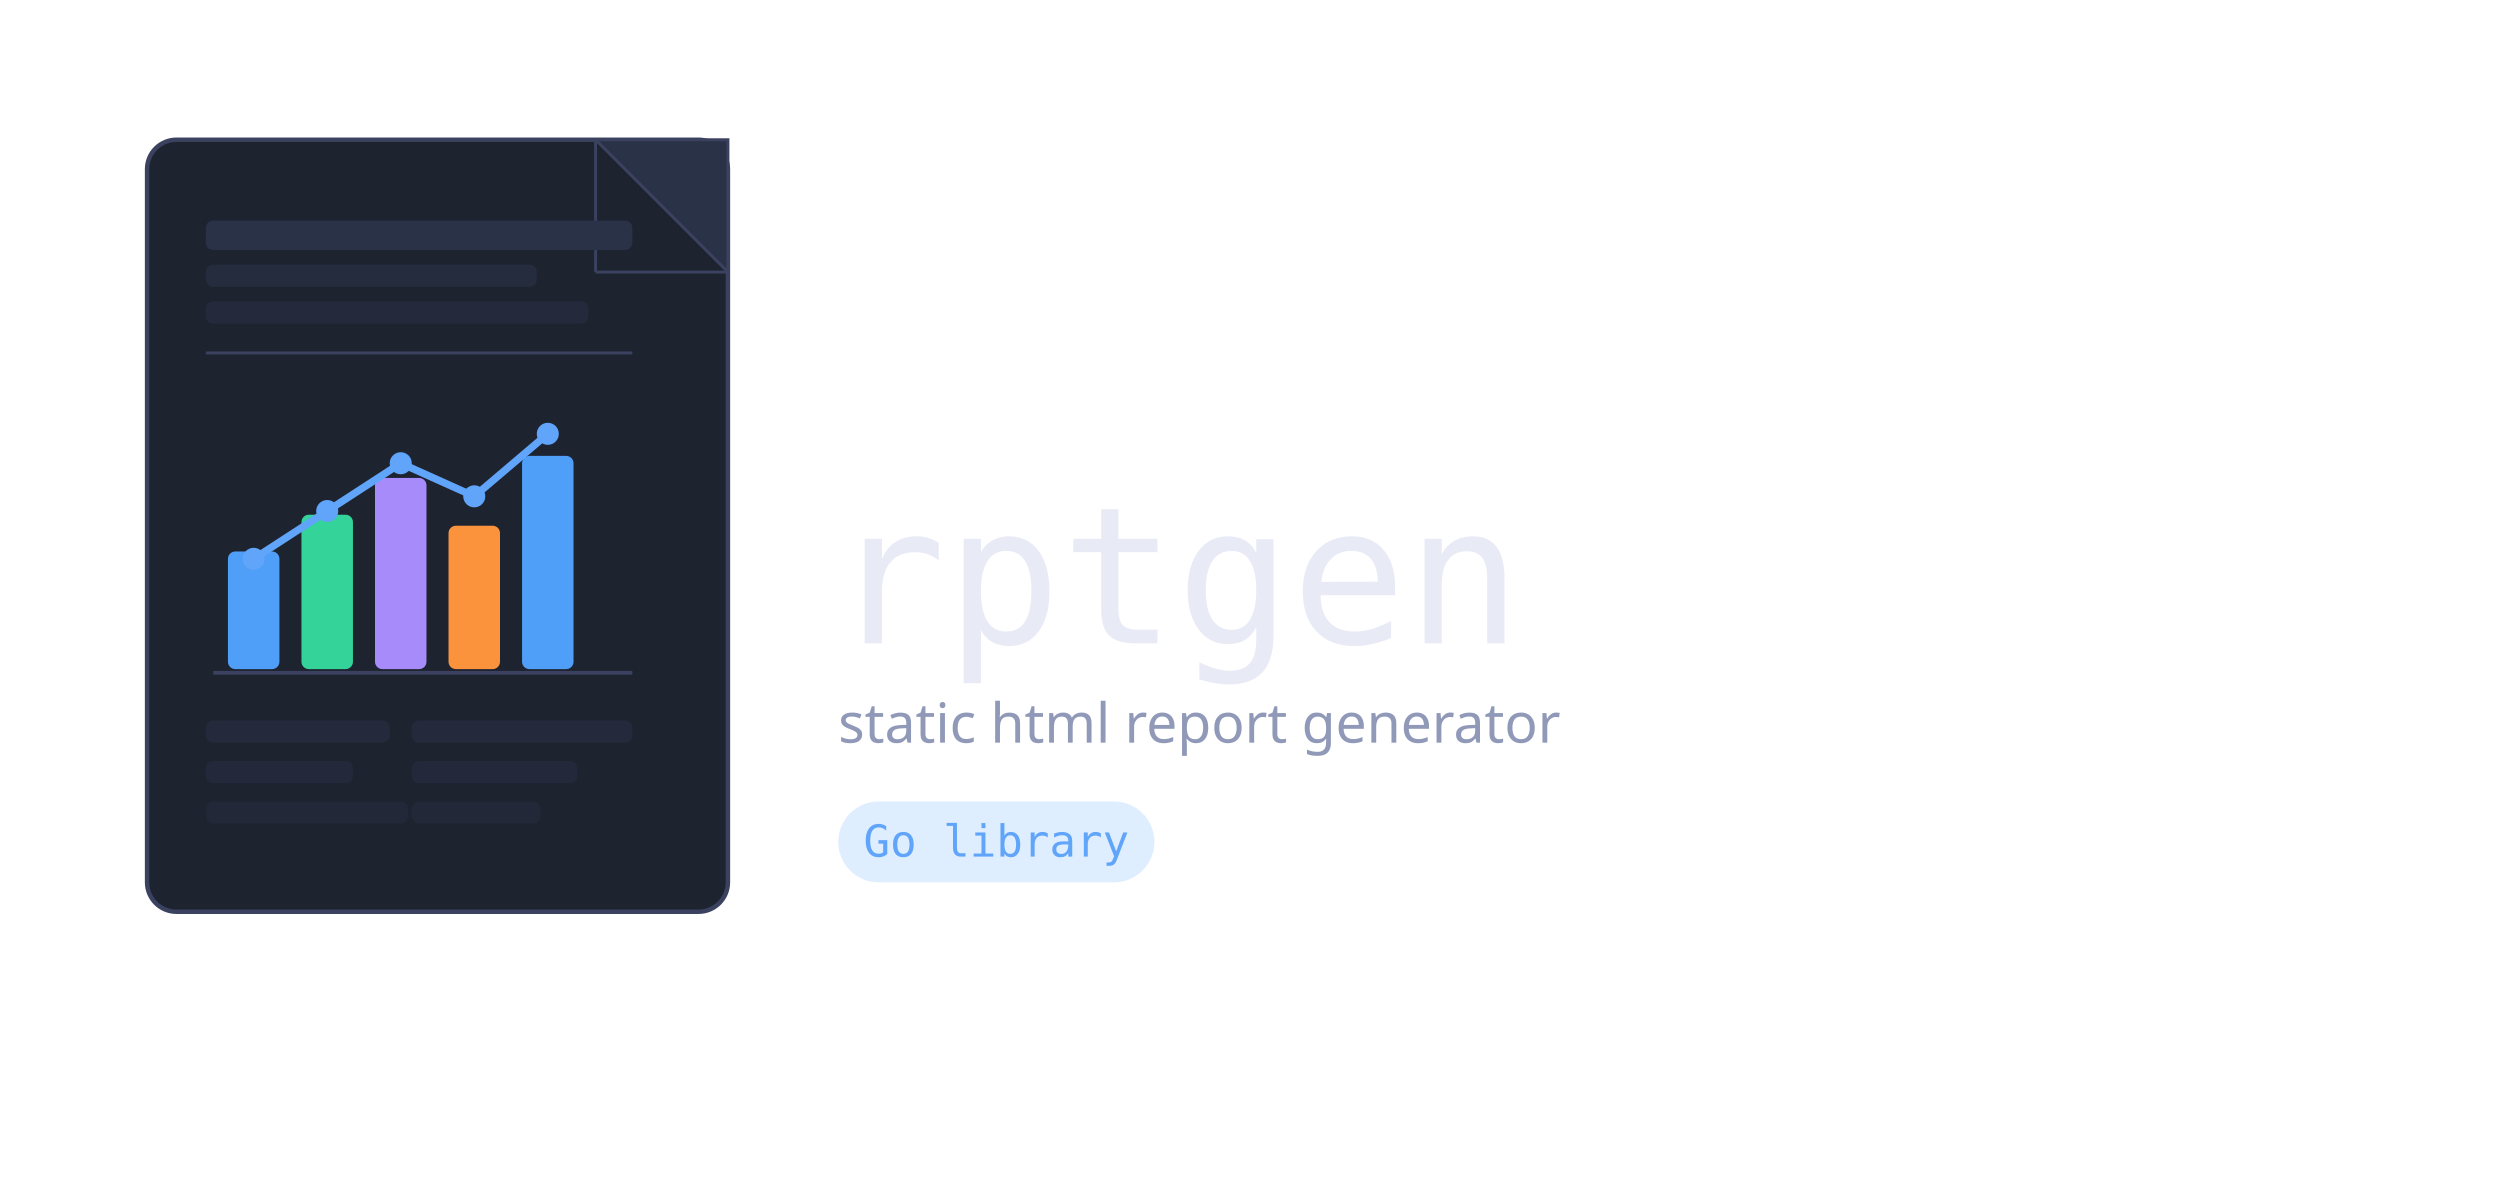
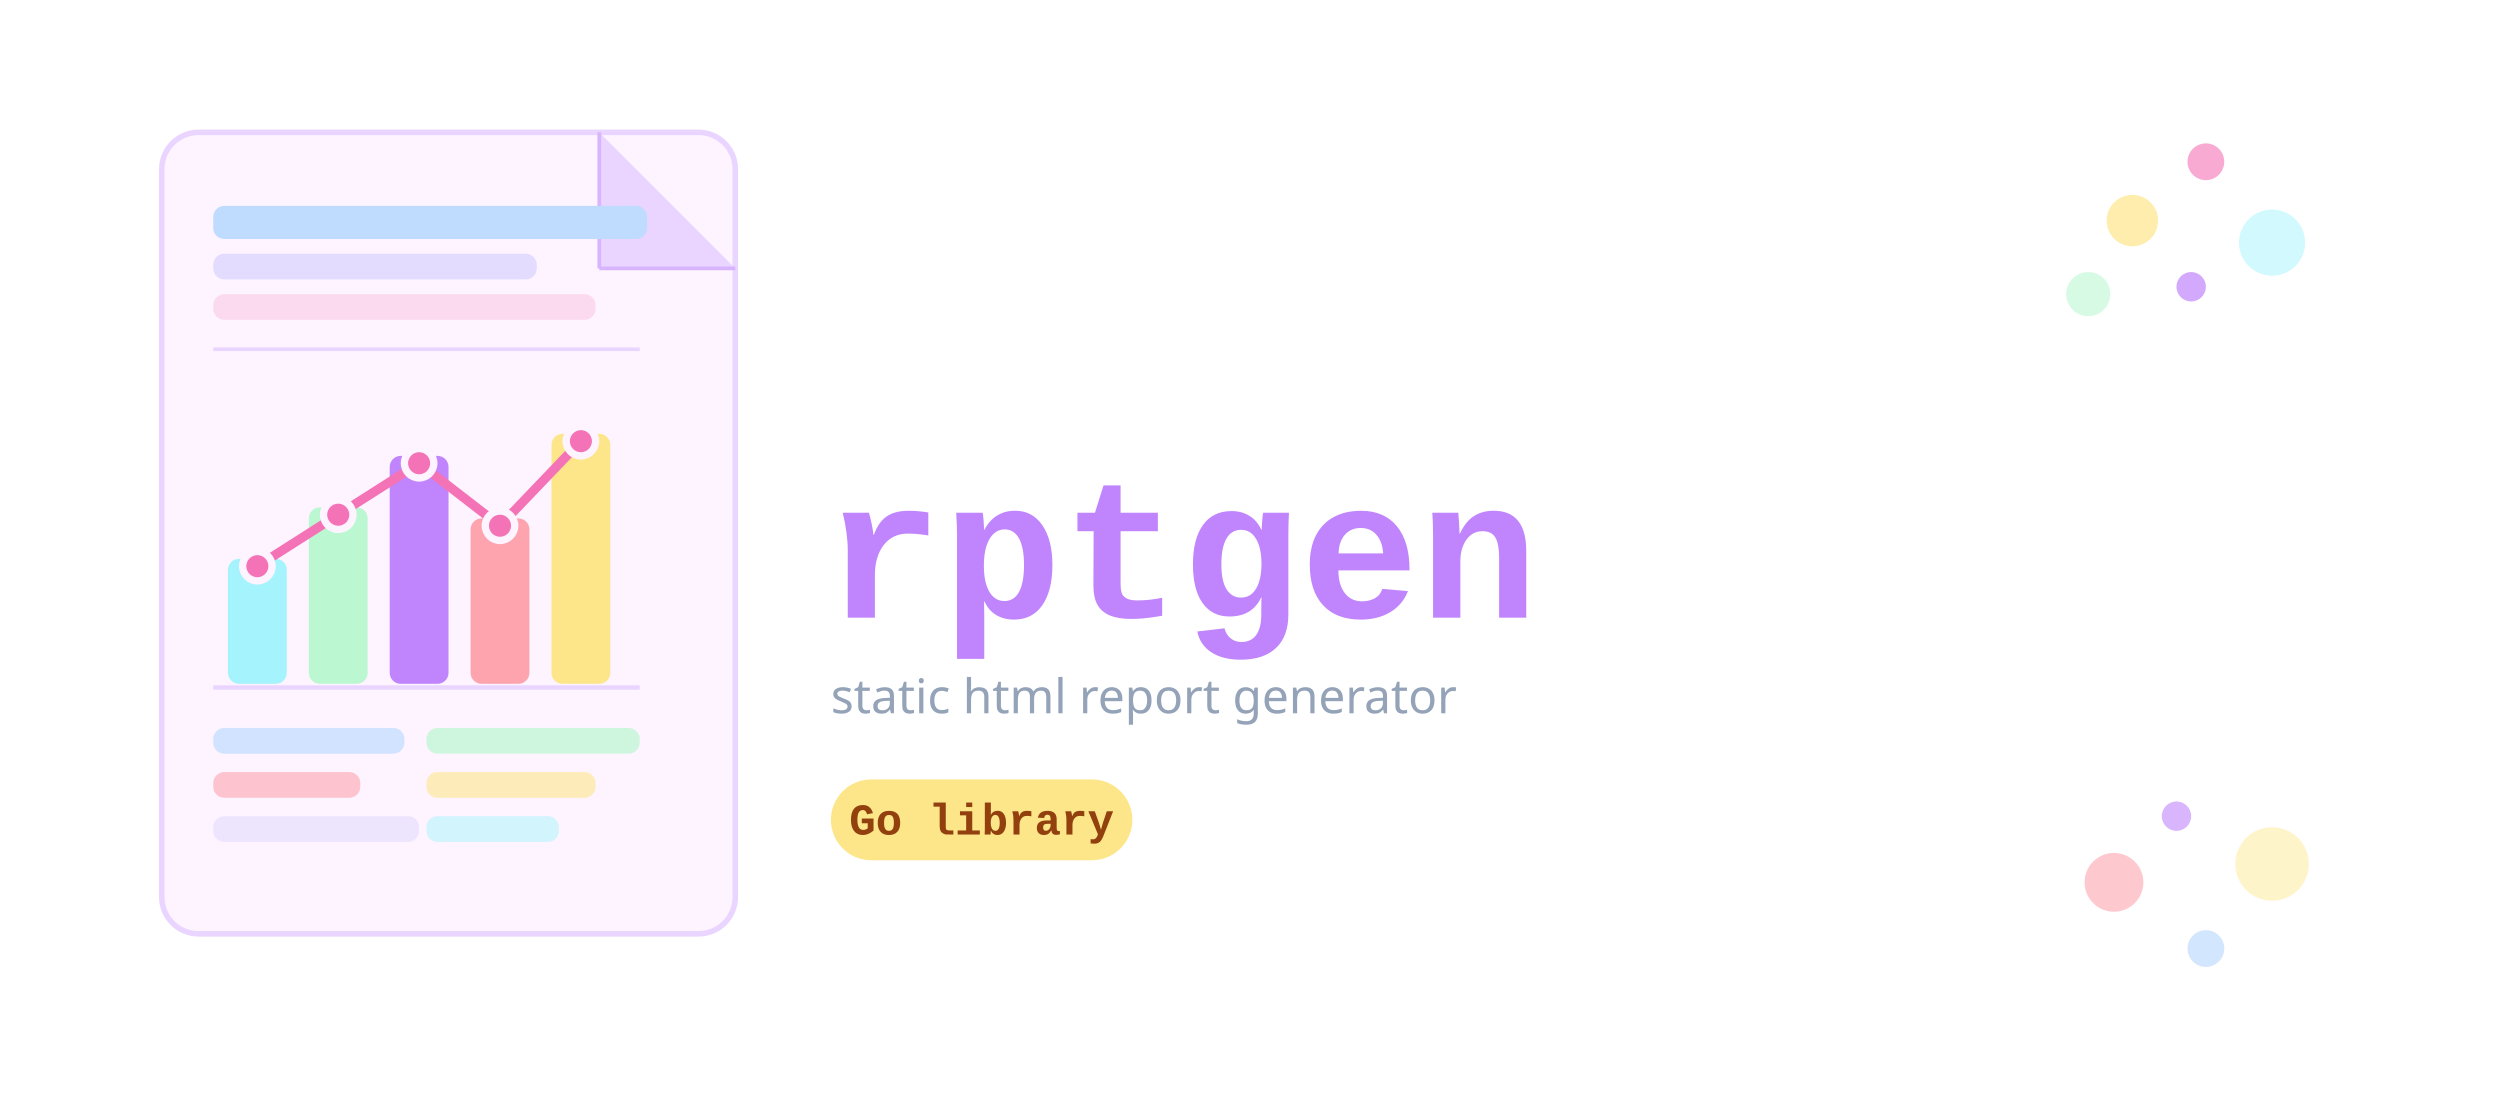
- <svg xmlns="http://www.w3.org/2000/svg" width="100%" viewBox="0 0 680 320" role="img" style="">
-   <rect x="40" y="38" width="158" height="210" rx="8" stroke-width="1.2" style="fill:rgb(30, 35, 48);stroke:rgb(58, 66, 96);color:rgb(255, 255, 255);stroke-width:1.2px;stroke-linecap:butt;stroke-linejoin:miter;opacity:1;font-family:&quot;Anthropic Sans&quot;, -apple-system, &quot;system-ui&quot;, &quot;Segoe UI&quot;, sans-serif;font-size:16px;font-weight:400;text-anchor:start;dominant-baseline:auto" />
-   <polygon points="162,38 198,38 198,74 162,38" stroke-width="0.8" style="fill:rgb(42, 50, 72);stroke:rgb(58, 66, 96);color:rgb(255, 255, 255);stroke-width:0.8px;stroke-linecap:butt;stroke-linejoin:miter;opacity:1;font-family:&quot;Anthropic Sans&quot;, -apple-system, &quot;system-ui&quot;, &quot;Segoe UI&quot;, sans-serif;font-size:16px;font-weight:400;text-anchor:start;dominant-baseline:auto" />
-   <line x1="162" y1="38" x2="162" y2="74" stroke-width="0.8" style="fill:rgb(0, 0, 0);stroke:rgb(58, 66, 96);color:rgb(255, 255, 255);stroke-width:0.8px;stroke-linecap:butt;stroke-linejoin:miter;opacity:1;font-family:&quot;Anthropic Sans&quot;, -apple-system, &quot;system-ui&quot;, &quot;Segoe UI&quot;, sans-serif;font-size:16px;font-weight:400;text-anchor:start;dominant-baseline:auto" />
-   <line x1="162" y1="74" x2="198" y2="74" stroke-width="0.8" style="fill:rgb(0, 0, 0);stroke:rgb(58, 66, 96);color:rgb(255, 255, 255);stroke-width:0.8px;stroke-linecap:butt;stroke-linejoin:miter;opacity:1;font-family:&quot;Anthropic Sans&quot;, -apple-system, &quot;system-ui&quot;, &quot;Segoe UI&quot;, sans-serif;font-size:16px;font-weight:400;text-anchor:start;dominant-baseline:auto" />
-   <rect x="56" y="60" width="116" height="8" rx="2" style="fill:rgb(42, 50, 72);stroke:none;color:rgb(255, 255, 255);stroke-width:1px;stroke-linecap:butt;stroke-linejoin:miter;opacity:1;font-family:&quot;Anthropic Sans&quot;, -apple-system, &quot;system-ui&quot;, &quot;Segoe UI&quot;, sans-serif;font-size:16px;font-weight:400;text-anchor:start;dominant-baseline:auto" />
-   <rect x="56" y="72" width="90" height="6" rx="2" opacity="0.6" style="fill:rgb(42, 50, 72);stroke:none;color:rgb(255, 255, 255);stroke-width:1px;stroke-linecap:butt;stroke-linejoin:miter;opacity:0.6;font-family:&quot;Anthropic Sans&quot;, -apple-system, &quot;system-ui&quot;, &quot;Segoe UI&quot;, sans-serif;font-size:16px;font-weight:400;text-anchor:start;dominant-baseline:auto" />
-   <rect x="56" y="82" width="104" height="6" rx="2" opacity="0.5" style="fill:rgb(42, 50, 72);stroke:none;color:rgb(255, 255, 255);stroke-width:1px;stroke-linecap:butt;stroke-linejoin:miter;opacity:0.5;font-family:&quot;Anthropic Sans&quot;, -apple-system, &quot;system-ui&quot;, &quot;Segoe UI&quot;, sans-serif;font-size:16px;font-weight:400;text-anchor:start;dominant-baseline:auto" />
-   <line x1="56" y1="96" x2="172" y2="96" stroke-width="0.8" style="fill:rgb(0, 0, 0);stroke:rgb(58, 66, 96);color:rgb(255, 255, 255);stroke-width:0.8px;stroke-linecap:butt;stroke-linejoin:miter;opacity:1;font-family:&quot;Anthropic Sans&quot;, -apple-system, &quot;system-ui&quot;, &quot;Segoe UI&quot;, sans-serif;font-size:16px;font-weight:400;text-anchor:start;dominant-baseline:auto" />
-   <rect x="62" y="150" width="14" height="32" rx="2" style="fill:rgb(79, 158, 248);stroke:none;color:rgb(255, 255, 255);stroke-width:1px;stroke-linecap:butt;stroke-linejoin:miter;opacity:1;font-family:&quot;Anthropic Sans&quot;, -apple-system, &quot;system-ui&quot;, &quot;Segoe UI&quot;, sans-serif;font-size:16px;font-weight:400;text-anchor:start;dominant-baseline:auto" />
-   <rect x="82" y="140" width="14" height="42" rx="2" style="fill:rgb(52, 211, 153);stroke:none;color:rgb(255, 255, 255);stroke-width:1px;stroke-linecap:butt;stroke-linejoin:miter;opacity:1;font-family:&quot;Anthropic Sans&quot;, -apple-system, &quot;system-ui&quot;, &quot;Segoe UI&quot;, sans-serif;font-size:16px;font-weight:400;text-anchor:start;dominant-baseline:auto" />
-   <rect x="102" y="130" width="14" height="52" rx="2" style="fill:rgb(167, 139, 250);stroke:none;color:rgb(255, 255, 255);stroke-width:1px;stroke-linecap:butt;stroke-linejoin:miter;opacity:1;font-family:&quot;Anthropic Sans&quot;, -apple-system, &quot;system-ui&quot;, &quot;Segoe UI&quot;, sans-serif;font-size:16px;font-weight:400;text-anchor:start;dominant-baseline:auto" />
-   <rect x="122" y="143" width="14" height="39" rx="2" style="fill:rgb(251, 146, 60);stroke:none;color:rgb(255, 255, 255);stroke-width:1px;stroke-linecap:butt;stroke-linejoin:miter;opacity:1;font-family:&quot;Anthropic Sans&quot;, -apple-system, &quot;system-ui&quot;, &quot;Segoe UI&quot;, sans-serif;font-size:16px;font-weight:400;text-anchor:start;dominant-baseline:auto" />
-   <rect x="142" y="124" width="14" height="58" rx="2" style="fill:rgb(79, 158, 248);stroke:none;color:rgb(255, 255, 255);stroke-width:1px;stroke-linecap:butt;stroke-linejoin:miter;opacity:1;font-family:&quot;Anthropic Sans&quot;, -apple-system, &quot;system-ui&quot;, &quot;Segoe UI&quot;, sans-serif;font-size:16px;font-weight:400;text-anchor:start;dominant-baseline:auto" />
-   <line x1="58" y1="183" x2="172" y2="183" stroke-width="1" style="fill:rgb(0, 0, 0);stroke:rgb(58, 66, 96);color:rgb(255, 255, 255);stroke-width:1px;stroke-linecap:butt;stroke-linejoin:miter;opacity:1;font-family:&quot;Anthropic Sans&quot;, -apple-system, &quot;system-ui&quot;, &quot;Segoe UI&quot;, sans-serif;font-size:16px;font-weight:400;text-anchor:start;dominant-baseline:auto" />
-   <polyline points="69,152 89,139 109,126 129,135 149,118" fill="none" stroke-width="2" stroke-linecap="round" stroke-linejoin="round" style="fill:none;stroke:rgb(96, 165, 250);color:rgb(255, 255, 255);stroke-width:2px;stroke-linecap:round;stroke-linejoin:round;opacity:1;font-family:&quot;Anthropic Sans&quot;, -apple-system, &quot;system-ui&quot;, &quot;Segoe UI&quot;, sans-serif;font-size:16px;font-weight:400;text-anchor:start;dominant-baseline:auto" />
-   <circle cx="69" cy="152" r="3" style="fill:rgb(96, 165, 250);stroke:none;color:rgb(255, 255, 255);stroke-width:1px;stroke-linecap:butt;stroke-linejoin:miter;opacity:1;font-family:&quot;Anthropic Sans&quot;, -apple-system, &quot;system-ui&quot;, &quot;Segoe UI&quot;, sans-serif;font-size:16px;font-weight:400;text-anchor:start;dominant-baseline:auto" />
-   <circle cx="89" cy="139" r="3" style="fill:rgb(96, 165, 250);stroke:none;color:rgb(255, 255, 255);stroke-width:1px;stroke-linecap:butt;stroke-linejoin:miter;opacity:1;font-family:&quot;Anthropic Sans&quot;, -apple-system, &quot;system-ui&quot;, &quot;Segoe UI&quot;, sans-serif;font-size:16px;font-weight:400;text-anchor:start;dominant-baseline:auto" />
-   <circle cx="109" cy="126" r="3" style="fill:rgb(96, 165, 250);stroke:none;color:rgb(255, 255, 255);stroke-width:1px;stroke-linecap:butt;stroke-linejoin:miter;opacity:1;font-family:&quot;Anthropic Sans&quot;, -apple-system, &quot;system-ui&quot;, &quot;Segoe UI&quot;, sans-serif;font-size:16px;font-weight:400;text-anchor:start;dominant-baseline:auto" />
-   <circle cx="129" cy="135" r="3" style="fill:rgb(96, 165, 250);stroke:none;color:rgb(255, 255, 255);stroke-width:1px;stroke-linecap:butt;stroke-linejoin:miter;opacity:1;font-family:&quot;Anthropic Sans&quot;, -apple-system, &quot;system-ui&quot;, &quot;Segoe UI&quot;, sans-serif;font-size:16px;font-weight:400;text-anchor:start;dominant-baseline:auto" />
-   <circle cx="149" cy="118" r="3" style="fill:rgb(96, 165, 250);stroke:none;color:rgb(255, 255, 255);stroke-width:1px;stroke-linecap:butt;stroke-linejoin:miter;opacity:1;font-family:&quot;Anthropic Sans&quot;, -apple-system, &quot;system-ui&quot;, &quot;Segoe UI&quot;, sans-serif;font-size:16px;font-weight:400;text-anchor:start;dominant-baseline:auto" />
-   <rect x="56" y="196" width="50" height="6" rx="2" opacity="0.5" style="fill:rgb(42, 50, 72);stroke:none;color:rgb(255, 255, 255);stroke-width:1px;stroke-linecap:butt;stroke-linejoin:miter;opacity:0.5;font-family:&quot;Anthropic Sans&quot;, -apple-system, &quot;system-ui&quot;, &quot;Segoe UI&quot;, sans-serif;font-size:16px;font-weight:400;text-anchor:start;dominant-baseline:auto" />
-   <rect x="112" y="196" width="60" height="6" rx="2" opacity="0.5" style="fill:rgb(42, 50, 72);stroke:none;color:rgb(255, 255, 255);stroke-width:1px;stroke-linecap:butt;stroke-linejoin:miter;opacity:0.5;font-family:&quot;Anthropic Sans&quot;, -apple-system, &quot;system-ui&quot;, &quot;Segoe UI&quot;, sans-serif;font-size:16px;font-weight:400;text-anchor:start;dominant-baseline:auto" />
-   <rect x="56" y="207" width="40" height="6" rx="2" opacity="0.4" style="fill:rgb(42, 50, 72);stroke:none;color:rgb(255, 255, 255);stroke-width:1px;stroke-linecap:butt;stroke-linejoin:miter;opacity:0.4;font-family:&quot;Anthropic Sans&quot;, -apple-system, &quot;system-ui&quot;, &quot;Segoe UI&quot;, sans-serif;font-size:16px;font-weight:400;text-anchor:start;dominant-baseline:auto" />
-   <rect x="112" y="207" width="45" height="6" rx="2" opacity="0.4" style="fill:rgb(42, 50, 72);stroke:none;color:rgb(255, 255, 255);stroke-width:1px;stroke-linecap:butt;stroke-linejoin:miter;opacity:0.4;font-family:&quot;Anthropic Sans&quot;, -apple-system, &quot;system-ui&quot;, &quot;Segoe UI&quot;, sans-serif;font-size:16px;font-weight:400;text-anchor:start;dominant-baseline:auto" />
-   <rect x="56" y="218" width="55" height="6" rx="2" opacity="0.3" style="fill:rgb(42, 50, 72);stroke:none;color:rgb(255, 255, 255);stroke-width:1px;stroke-linecap:butt;stroke-linejoin:miter;opacity:0.3;font-family:&quot;Anthropic Sans&quot;, -apple-system, &quot;system-ui&quot;, &quot;Segoe UI&quot;, sans-serif;font-size:16px;font-weight:400;text-anchor:start;dominant-baseline:auto" />
-   <rect x="112" y="218" width="35" height="6" rx="2" opacity="0.3" style="fill:rgb(42, 50, 72);stroke:none;color:rgb(255, 255, 255);stroke-width:1px;stroke-linecap:butt;stroke-linejoin:miter;opacity:0.3;font-family:&quot;Anthropic Sans&quot;, -apple-system, &quot;system-ui&quot;, &quot;Segoe UI&quot;, sans-serif;font-size:16px;font-weight:400;text-anchor:start;dominant-baseline:auto" />
-   <text x="226" y="175" style="fill:rgb(232, 234, 246);stroke:none;color:rgb(255, 255, 255);stroke-width:1px;stroke-linecap:butt;stroke-linejoin:miter;opacity:1;font-family:ui-monospace, monospace;font-size:52px;font-weight:500;text-anchor:start;dominant-baseline:auto">rptgen</text>
-   <text x="228" y="202" style="fill:rgb(144, 153, 184);stroke:none;color:rgb(255, 255, 255);stroke-width:1px;stroke-linecap:butt;stroke-linejoin:miter;opacity:1;font-family:&quot;Anthropic Sans&quot;, sans-serif;font-size:15px;font-weight:400;text-anchor:start;dominant-baseline:auto">static html report generator</text>
-   <rect x="228" y="218" width="86" height="22" rx="11" opacity="0.18" style="fill:rgb(79, 158, 248);stroke:none;color:rgb(255, 255, 255);stroke-width:1px;stroke-linecap:butt;stroke-linejoin:miter;opacity:0.18;font-family:&quot;Anthropic Sans&quot;, -apple-system, &quot;system-ui&quot;, &quot;Segoe UI&quot;, sans-serif;font-size:16px;font-weight:400;text-anchor:start;dominant-baseline:auto" />
-   <text x="271" y="233" text-anchor="middle" style="fill:rgb(96, 165, 250);stroke:none;color:rgb(255, 255, 255);stroke-width:1px;stroke-linecap:butt;stroke-linejoin:miter;opacity:1;font-family:ui-monospace, monospace;font-size:12px;font-weight:500;text-anchor:middle;dominant-baseline:auto">Go library</text>
+ <svg xmlns="http://www.w3.org/2000/svg" width="100%" viewBox="0 0 680 300" role="img" style="">
+   <rect x="44" y="36" width="156" height="218" rx="10" fill="#fdf4ff" stroke="#e9d5ff" stroke-width="1.5" style="fill:rgb(253, 244, 255);stroke:rgb(233, 213, 255);color:rgb(0, 0, 0);stroke-width:1.5px;stroke-linecap:butt;stroke-linejoin:miter;opacity:1;font-family:&quot;Anthropic Sans&quot;, -apple-system, &quot;system-ui&quot;, &quot;Segoe UI&quot;, sans-serif;font-size:16px;font-weight:400;text-anchor:start;dominant-baseline:auto" />
+   <polygon points="163,36 200,73 163,73" fill="#e9d5ff" style="fill:rgb(233, 213, 255);stroke:none;color:rgb(0, 0, 0);stroke-width:1px;stroke-linecap:butt;stroke-linejoin:miter;opacity:1;font-family:&quot;Anthropic Sans&quot;, -apple-system, &quot;system-ui&quot;, &quot;Segoe UI&quot;, sans-serif;font-size:16px;font-weight:400;text-anchor:start;dominant-baseline:auto" />
+   <line x1="163" y1="36" x2="163" y2="73" stroke="#d8b4fe" stroke-width="1" style="fill:rgb(0, 0, 0);stroke:rgb(216, 180, 254);color:rgb(0, 0, 0);stroke-width:1px;stroke-linecap:butt;stroke-linejoin:miter;opacity:1;font-family:&quot;Anthropic Sans&quot;, -apple-system, &quot;system-ui&quot;, &quot;Segoe UI&quot;, sans-serif;font-size:16px;font-weight:400;text-anchor:start;dominant-baseline:auto" />
+   <line x1="163" y1="73" x2="200" y2="73" stroke="#d8b4fe" stroke-width="1" style="fill:rgb(0, 0, 0);stroke:rgb(216, 180, 254);color:rgb(0, 0, 0);stroke-width:1px;stroke-linecap:butt;stroke-linejoin:miter;opacity:1;font-family:&quot;Anthropic Sans&quot;, -apple-system, &quot;system-ui&quot;, &quot;Segoe UI&quot;, sans-serif;font-size:16px;font-weight:400;text-anchor:start;dominant-baseline:auto" />
+   <rect x="58" y="56" width="118" height="9" rx="3" fill="#bfdbfe" style="fill:rgb(191, 219, 254);stroke:none;color:rgb(0, 0, 0);stroke-width:1px;stroke-linecap:butt;stroke-linejoin:miter;opacity:1;font-family:&quot;Anthropic Sans&quot;, -apple-system, &quot;system-ui&quot;, &quot;Segoe UI&quot;, sans-serif;font-size:16px;font-weight:400;text-anchor:start;dominant-baseline:auto" />
+   <rect x="58" y="69" width="88" height="7" rx="3" fill="#ddd6fe" opacity="0.8" style="fill:rgb(221, 214, 254);stroke:none;color:rgb(0, 0, 0);stroke-width:1px;stroke-linecap:butt;stroke-linejoin:miter;opacity:0.8;font-family:&quot;Anthropic Sans&quot;, -apple-system, &quot;system-ui&quot;, &quot;Segoe UI&quot;, sans-serif;font-size:16px;font-weight:400;text-anchor:start;dominant-baseline:auto" />
+   <rect x="58" y="80" width="104" height="7" rx="3" fill="#fbcfe8" opacity="0.7" style="fill:rgb(251, 207, 232);stroke:none;color:rgb(0, 0, 0);stroke-width:1px;stroke-linecap:butt;stroke-linejoin:miter;opacity:0.7;font-family:&quot;Anthropic Sans&quot;, -apple-system, &quot;system-ui&quot;, &quot;Segoe UI&quot;, sans-serif;font-size:16px;font-weight:400;text-anchor:start;dominant-baseline:auto" />
+   <line x1="58" y1="95" x2="174" y2="95" stroke="#e9d5ff" stroke-width="1" style="fill:rgb(0, 0, 0);stroke:rgb(233, 213, 255);color:rgb(0, 0, 0);stroke-width:1px;stroke-linecap:butt;stroke-linejoin:miter;opacity:1;font-family:&quot;Anthropic Sans&quot;, -apple-system, &quot;system-ui&quot;, &quot;Segoe UI&quot;, sans-serif;font-size:16px;font-weight:400;text-anchor:start;dominant-baseline:auto" />
+   <rect x="62" y="152" width="16" height="34" rx="3" fill="#a5f3fc" style="fill:rgb(165, 243, 252);stroke:none;color:rgb(0, 0, 0);stroke-width:1px;stroke-linecap:butt;stroke-linejoin:miter;opacity:1;font-family:&quot;Anthropic Sans&quot;, -apple-system, &quot;system-ui&quot;, &quot;Segoe UI&quot;, sans-serif;font-size:16px;font-weight:400;text-anchor:start;dominant-baseline:auto" />
+   <rect x="84" y="138" width="16" height="48" rx="3" fill="#bbf7d0" style="fill:rgb(187, 247, 208);stroke:none;color:rgb(0, 0, 0);stroke-width:1px;stroke-linecap:butt;stroke-linejoin:miter;opacity:1;font-family:&quot;Anthropic Sans&quot;, -apple-system, &quot;system-ui&quot;, &quot;Segoe UI&quot;, sans-serif;font-size:16px;font-weight:400;text-anchor:start;dominant-baseline:auto" />
+   <rect x="106" y="124" width="16" height="62" rx="3" fill="#c084fc" style="fill:rgb(192, 132, 252);stroke:none;color:rgb(0, 0, 0);stroke-width:1px;stroke-linecap:butt;stroke-linejoin:miter;opacity:1;font-family:&quot;Anthropic Sans&quot;, -apple-system, &quot;system-ui&quot;, &quot;Segoe UI&quot;, sans-serif;font-size:16px;font-weight:400;text-anchor:start;dominant-baseline:auto" />
+   <rect x="128" y="141" width="16" height="45" rx="3" fill="#fda4af" style="fill:rgb(253, 164, 175);stroke:none;color:rgb(0, 0, 0);stroke-width:1px;stroke-linecap:butt;stroke-linejoin:miter;opacity:1;font-family:&quot;Anthropic Sans&quot;, -apple-system, &quot;system-ui&quot;, &quot;Segoe UI&quot;, sans-serif;font-size:16px;font-weight:400;text-anchor:start;dominant-baseline:auto" />
+   <rect x="150" y="118" width="16" height="68" rx="3" fill="#fde68a" style="fill:rgb(253, 230, 138);stroke:none;color:rgb(0, 0, 0);stroke-width:1px;stroke-linecap:butt;stroke-linejoin:miter;opacity:1;font-family:&quot;Anthropic Sans&quot;, -apple-system, &quot;system-ui&quot;, &quot;Segoe UI&quot;, sans-serif;font-size:16px;font-weight:400;text-anchor:start;dominant-baseline:auto" />
+   <line x1="58" y1="187" x2="174" y2="187" stroke="#e9d5ff" stroke-width="1.2" style="fill:rgb(0, 0, 0);stroke:rgb(233, 213, 255);color:rgb(0, 0, 0);stroke-width:1.2px;stroke-linecap:butt;stroke-linejoin:miter;opacity:1;font-family:&quot;Anthropic Sans&quot;, -apple-system, &quot;system-ui&quot;, &quot;Segoe UI&quot;, sans-serif;font-size:16px;font-weight:400;text-anchor:start;dominant-baseline:auto" />
+   <polyline points="70,154 92,140 114,126 136,143 158,120" fill="none" stroke="#f472b6" stroke-width="2.5" stroke-linecap="round" stroke-linejoin="round" style="fill:none;stroke:rgb(244, 114, 182);color:rgb(0, 0, 0);stroke-width:2.5px;stroke-linecap:round;stroke-linejoin:round;opacity:1;font-family:&quot;Anthropic Sans&quot;, -apple-system, &quot;system-ui&quot;, &quot;Segoe UI&quot;, sans-serif;font-size:16px;font-weight:400;text-anchor:start;dominant-baseline:auto" />
+   <circle cx="70" cy="154" r="4" fill="#f472b6" stroke="#fdf4ff" stroke-width="2" style="fill:rgb(244, 114, 182);stroke:rgb(253, 244, 255);color:rgb(0, 0, 0);stroke-width:2px;stroke-linecap:butt;stroke-linejoin:miter;opacity:1;font-family:&quot;Anthropic Sans&quot;, -apple-system, &quot;system-ui&quot;, &quot;Segoe UI&quot;, sans-serif;font-size:16px;font-weight:400;text-anchor:start;dominant-baseline:auto" />
+   <circle cx="92" cy="140" r="4" fill="#f472b6" stroke="#fdf4ff" stroke-width="2" style="fill:rgb(244, 114, 182);stroke:rgb(253, 244, 255);color:rgb(0, 0, 0);stroke-width:2px;stroke-linecap:butt;stroke-linejoin:miter;opacity:1;font-family:&quot;Anthropic Sans&quot;, -apple-system, &quot;system-ui&quot;, &quot;Segoe UI&quot;, sans-serif;font-size:16px;font-weight:400;text-anchor:start;dominant-baseline:auto" />
+   <circle cx="114" cy="126" r="4" fill="#f472b6" stroke="#fdf4ff" stroke-width="2" style="fill:rgb(244, 114, 182);stroke:rgb(253, 244, 255);color:rgb(0, 0, 0);stroke-width:2px;stroke-linecap:butt;stroke-linejoin:miter;opacity:1;font-family:&quot;Anthropic Sans&quot;, -apple-system, &quot;system-ui&quot;, &quot;Segoe UI&quot;, sans-serif;font-size:16px;font-weight:400;text-anchor:start;dominant-baseline:auto" />
+   <circle cx="136" cy="143" r="4" fill="#f472b6" stroke="#fdf4ff" stroke-width="2" style="fill:rgb(244, 114, 182);stroke:rgb(253, 244, 255);color:rgb(0, 0, 0);stroke-width:2px;stroke-linecap:butt;stroke-linejoin:miter;opacity:1;font-family:&quot;Anthropic Sans&quot;, -apple-system, &quot;system-ui&quot;, &quot;Segoe UI&quot;, sans-serif;font-size:16px;font-weight:400;text-anchor:start;dominant-baseline:auto" />
+   <circle cx="158" cy="120" r="4" fill="#f472b6" stroke="#fdf4ff" stroke-width="2" style="fill:rgb(244, 114, 182);stroke:rgb(253, 244, 255);color:rgb(0, 0, 0);stroke-width:2px;stroke-linecap:butt;stroke-linejoin:miter;opacity:1;font-family:&quot;Anthropic Sans&quot;, -apple-system, &quot;system-ui&quot;, &quot;Segoe UI&quot;, sans-serif;font-size:16px;font-weight:400;text-anchor:start;dominant-baseline:auto" />
+   <rect x="58" y="198" width="52" height="7" rx="3" fill="#bfdbfe" opacity="0.7" style="fill:rgb(191, 219, 254);stroke:none;color:rgb(0, 0, 0);stroke-width:1px;stroke-linecap:butt;stroke-linejoin:miter;opacity:0.7;font-family:&quot;Anthropic Sans&quot;, -apple-system, &quot;system-ui&quot;, &quot;Segoe UI&quot;, sans-serif;font-size:16px;font-weight:400;text-anchor:start;dominant-baseline:auto" />
+   <rect x="116" y="198" width="58" height="7" rx="3" fill="#bbf7d0" opacity="0.7" style="fill:rgb(187, 247, 208);stroke:none;color:rgb(0, 0, 0);stroke-width:1px;stroke-linecap:butt;stroke-linejoin:miter;opacity:0.7;font-family:&quot;Anthropic Sans&quot;, -apple-system, &quot;system-ui&quot;, &quot;Segoe UI&quot;, sans-serif;font-size:16px;font-weight:400;text-anchor:start;dominant-baseline:auto" />
+   <rect x="58" y="210" width="40" height="7" rx="3" fill="#fda4af" opacity="0.6" style="fill:rgb(253, 164, 175);stroke:none;color:rgb(0, 0, 0);stroke-width:1px;stroke-linecap:butt;stroke-linejoin:miter;opacity:0.6;font-family:&quot;Anthropic Sans&quot;, -apple-system, &quot;system-ui&quot;, &quot;Segoe UI&quot;, sans-serif;font-size:16px;font-weight:400;text-anchor:start;dominant-baseline:auto" />
+   <rect x="116" y="210" width="46" height="7" rx="3" fill="#fde68a" opacity="0.6" style="fill:rgb(253, 230, 138);stroke:none;color:rgb(0, 0, 0);stroke-width:1px;stroke-linecap:butt;stroke-linejoin:miter;opacity:0.6;font-family:&quot;Anthropic Sans&quot;, -apple-system, &quot;system-ui&quot;, &quot;Segoe UI&quot;, sans-serif;font-size:16px;font-weight:400;text-anchor:start;dominant-baseline:auto" />
+   <rect x="58" y="222" width="56" height="7" rx="3" fill="#ddd6fe" opacity="0.5" style="fill:rgb(221, 214, 254);stroke:none;color:rgb(0, 0, 0);stroke-width:1px;stroke-linecap:butt;stroke-linejoin:miter;opacity:0.5;font-family:&quot;Anthropic Sans&quot;, -apple-system, &quot;system-ui&quot;, &quot;Segoe UI&quot;, sans-serif;font-size:16px;font-weight:400;text-anchor:start;dominant-baseline:auto" />
+   <rect x="116" y="222" width="36" height="7" rx="3" fill="#a5f3fc" opacity="0.5" style="fill:rgb(165, 243, 252);stroke:none;color:rgb(0, 0, 0);stroke-width:1px;stroke-linecap:butt;stroke-linejoin:miter;opacity:0.5;font-family:&quot;Anthropic Sans&quot;, -apple-system, &quot;system-ui&quot;, &quot;Segoe UI&quot;, sans-serif;font-size:16px;font-weight:400;text-anchor:start;dominant-baseline:auto" />
+   <text x="224" y="168" style="fill:rgb(192, 132, 252);stroke:none;color:rgb(0, 0, 0);stroke-width:1px;stroke-linecap:butt;stroke-linejoin:miter;opacity:1;font-family:&quot;Courier New&quot;, monospace;font-size:54px;font-weight:700;text-anchor:start;dominant-baseline:auto">rptgen</text>
+   <text x="226" y="194" style="fill:rgb(148, 163, 184);stroke:none;color:rgb(0, 0, 0);stroke-width:1px;stroke-linecap:butt;stroke-linejoin:miter;opacity:1;font-family:system-ui, sans-serif;font-size:13px;font-weight:400;text-anchor:start;dominant-baseline:auto">static html report generator</text>
+   <rect x="226" y="212" width="82" height="22" rx="11" style="fill:rgb(253, 230, 138);stroke:none;color:rgb(0, 0, 0);stroke-width:1px;stroke-linecap:butt;stroke-linejoin:miter;opacity:1;font-family:&quot;Anthropic Sans&quot;, -apple-system, &quot;system-ui&quot;, &quot;Segoe UI&quot;, sans-serif;font-size:16px;font-weight:400;text-anchor:start;dominant-baseline:auto" />
+   <text x="267" y="227" text-anchor="middle" style="fill:rgb(146, 64, 14);stroke:none;color:rgb(0, 0, 0);stroke-width:1px;stroke-linecap:butt;stroke-linejoin:miter;opacity:1;font-family:&quot;Courier New&quot;, monospace;font-size:12px;font-weight:700;text-anchor:middle;dominant-baseline:auto">Go library</text>
+   <circle cx="580" cy="60" r="7" fill="#fde68a" opacity="0.7" style="fill:rgb(253, 230, 138);stroke:none;color:rgb(0, 0, 0);stroke-width:1px;stroke-linecap:butt;stroke-linejoin:miter;opacity:0.7;font-family:&quot;Anthropic Sans&quot;, -apple-system, &quot;system-ui&quot;, &quot;Segoe UI&quot;, sans-serif;font-size:16px;font-weight:400;text-anchor:start;dominant-baseline:auto" />
+   <circle cx="600" cy="44" r="5" fill="#f472b6" opacity="0.6" style="fill:rgb(244, 114, 182);stroke:none;color:rgb(0, 0, 0);stroke-width:1px;stroke-linecap:butt;stroke-linejoin:miter;opacity:0.6;font-family:&quot;Anthropic Sans&quot;, -apple-system, &quot;system-ui&quot;, &quot;Segoe UI&quot;, sans-serif;font-size:16px;font-weight:400;text-anchor:start;dominant-baseline:auto" />
+   <circle cx="618" cy="66" r="9" fill="#a5f3fc" opacity="0.5" style="fill:rgb(165, 243, 252);stroke:none;color:rgb(0, 0, 0);stroke-width:1px;stroke-linecap:butt;stroke-linejoin:miter;opacity:0.5;font-family:&quot;Anthropic Sans&quot;, -apple-system, &quot;system-ui&quot;, &quot;Segoe UI&quot;, sans-serif;font-size:16px;font-weight:400;text-anchor:start;dominant-baseline:auto" />
+   <circle cx="596" cy="78" r="4" fill="#c084fc" opacity="0.7" style="fill:rgb(192, 132, 252);stroke:none;color:rgb(0, 0, 0);stroke-width:1px;stroke-linecap:butt;stroke-linejoin:miter;opacity:0.7;font-family:&quot;Anthropic Sans&quot;, -apple-system, &quot;system-ui&quot;, &quot;Segoe UI&quot;, sans-serif;font-size:16px;font-weight:400;text-anchor:start;dominant-baseline:auto" />
+   <circle cx="568" cy="80" r="6" fill="#bbf7d0" opacity="0.6" style="fill:rgb(187, 247, 208);stroke:none;color:rgb(0, 0, 0);stroke-width:1px;stroke-linecap:butt;stroke-linejoin:miter;opacity:0.6;font-family:&quot;Anthropic Sans&quot;, -apple-system, &quot;system-ui&quot;, &quot;Segoe UI&quot;, sans-serif;font-size:16px;font-weight:400;text-anchor:start;dominant-baseline:auto" />
+   <circle cx="575" cy="240" r="8" fill="#fda4af" opacity="0.6" style="fill:rgb(253, 164, 175);stroke:none;color:rgb(0, 0, 0);stroke-width:1px;stroke-linecap:butt;stroke-linejoin:miter;opacity:0.6;font-family:&quot;Anthropic Sans&quot;, -apple-system, &quot;system-ui&quot;, &quot;Segoe UI&quot;, sans-serif;font-size:16px;font-weight:400;text-anchor:start;dominant-baseline:auto" />
+   <circle cx="600" cy="258" r="5" fill="#bfdbfe" opacity="0.7" style="fill:rgb(191, 219, 254);stroke:none;color:rgb(0, 0, 0);stroke-width:1px;stroke-linecap:butt;stroke-linejoin:miter;opacity:0.7;font-family:&quot;Anthropic Sans&quot;, -apple-system, &quot;system-ui&quot;, &quot;Segoe UI&quot;, sans-serif;font-size:16px;font-weight:400;text-anchor:start;dominant-baseline:auto" />
+   <circle cx="618" cy="235" r="10" fill="#fde68a" opacity="0.45" style="fill:rgb(253, 230, 138);stroke:none;color:rgb(0, 0, 0);stroke-width:1px;stroke-linecap:butt;stroke-linejoin:miter;opacity:0.45;font-family:&quot;Anthropic Sans&quot;, -apple-system, &quot;system-ui&quot;, &quot;Segoe UI&quot;, sans-serif;font-size:16px;font-weight:400;text-anchor:start;dominant-baseline:auto" />
+   <circle cx="592" cy="222" r="4" fill="#c084fc" opacity="0.6" style="fill:rgb(192, 132, 252);stroke:none;color:rgb(0, 0, 0);stroke-width:1px;stroke-linecap:butt;stroke-linejoin:miter;opacity:0.6;font-family:&quot;Anthropic Sans&quot;, -apple-system, &quot;system-ui&quot;, &quot;Segoe UI&quot;, sans-serif;font-size:16px;font-weight:400;text-anchor:start;dominant-baseline:auto" />
</svg>
